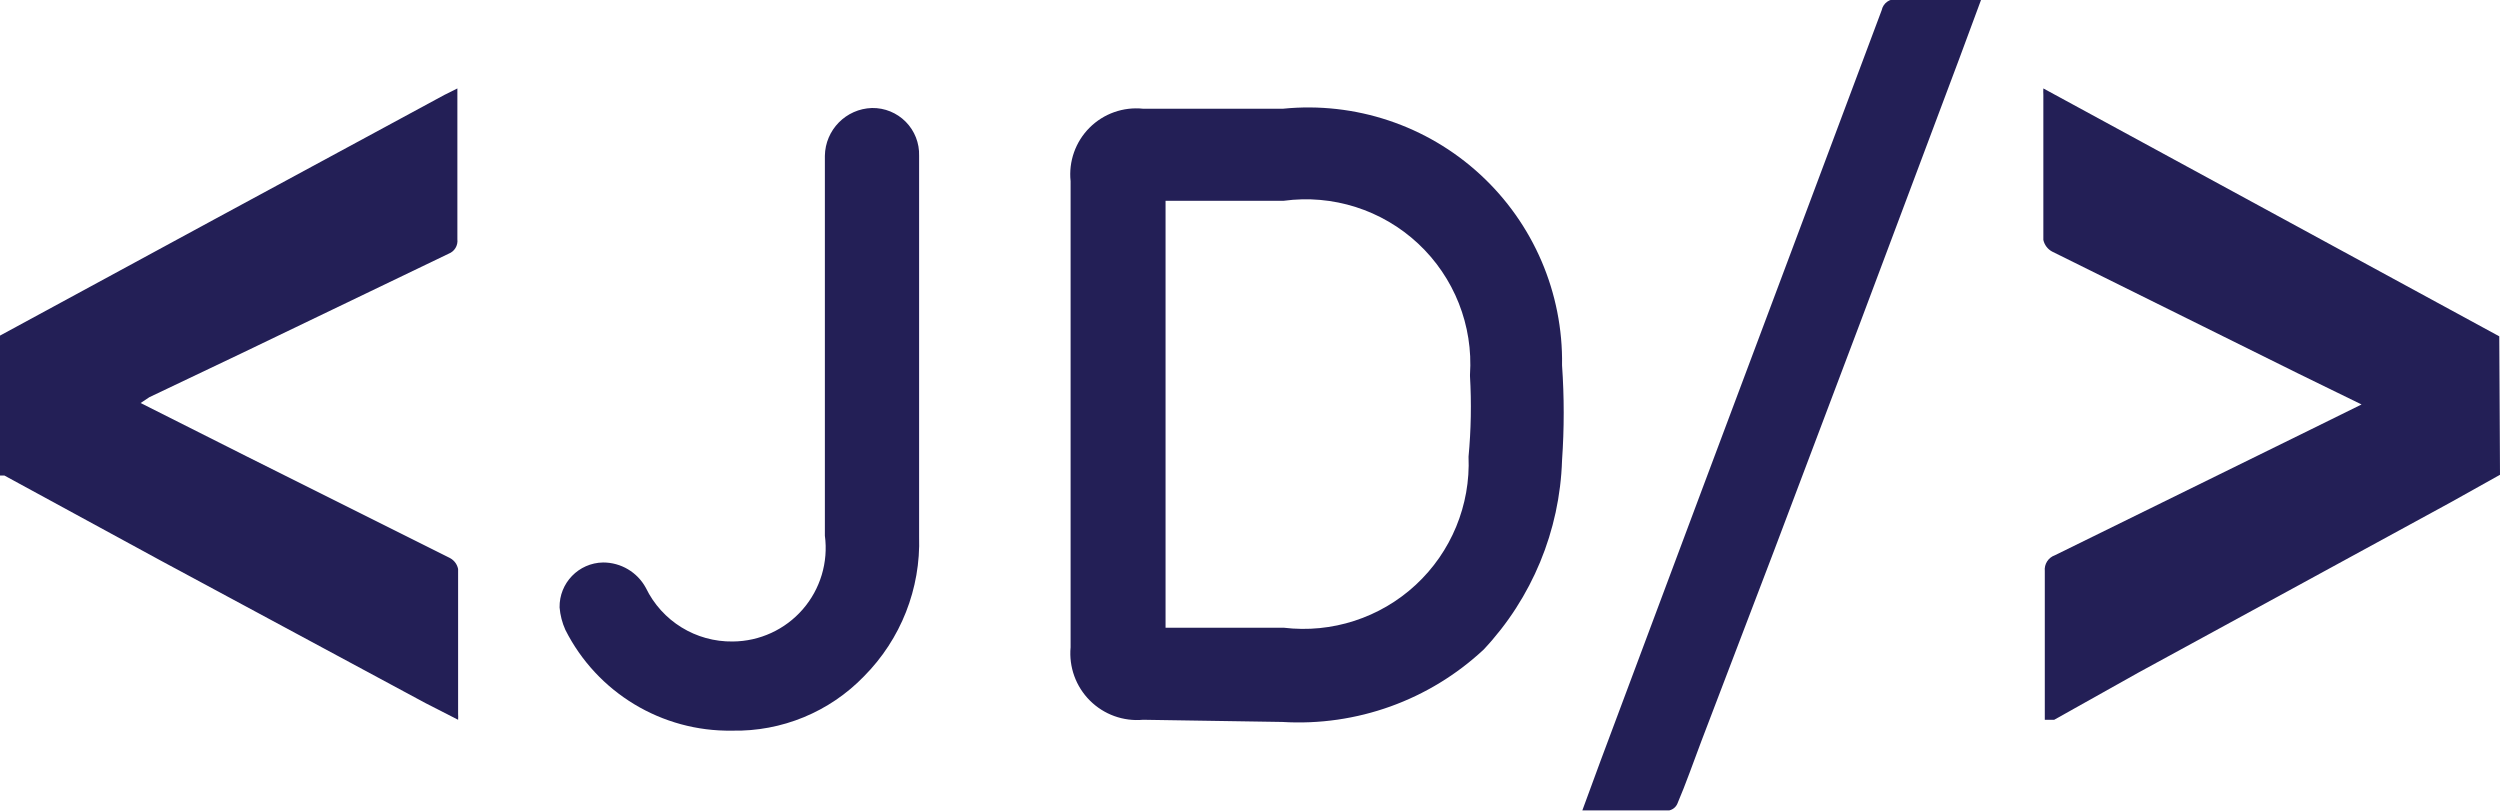
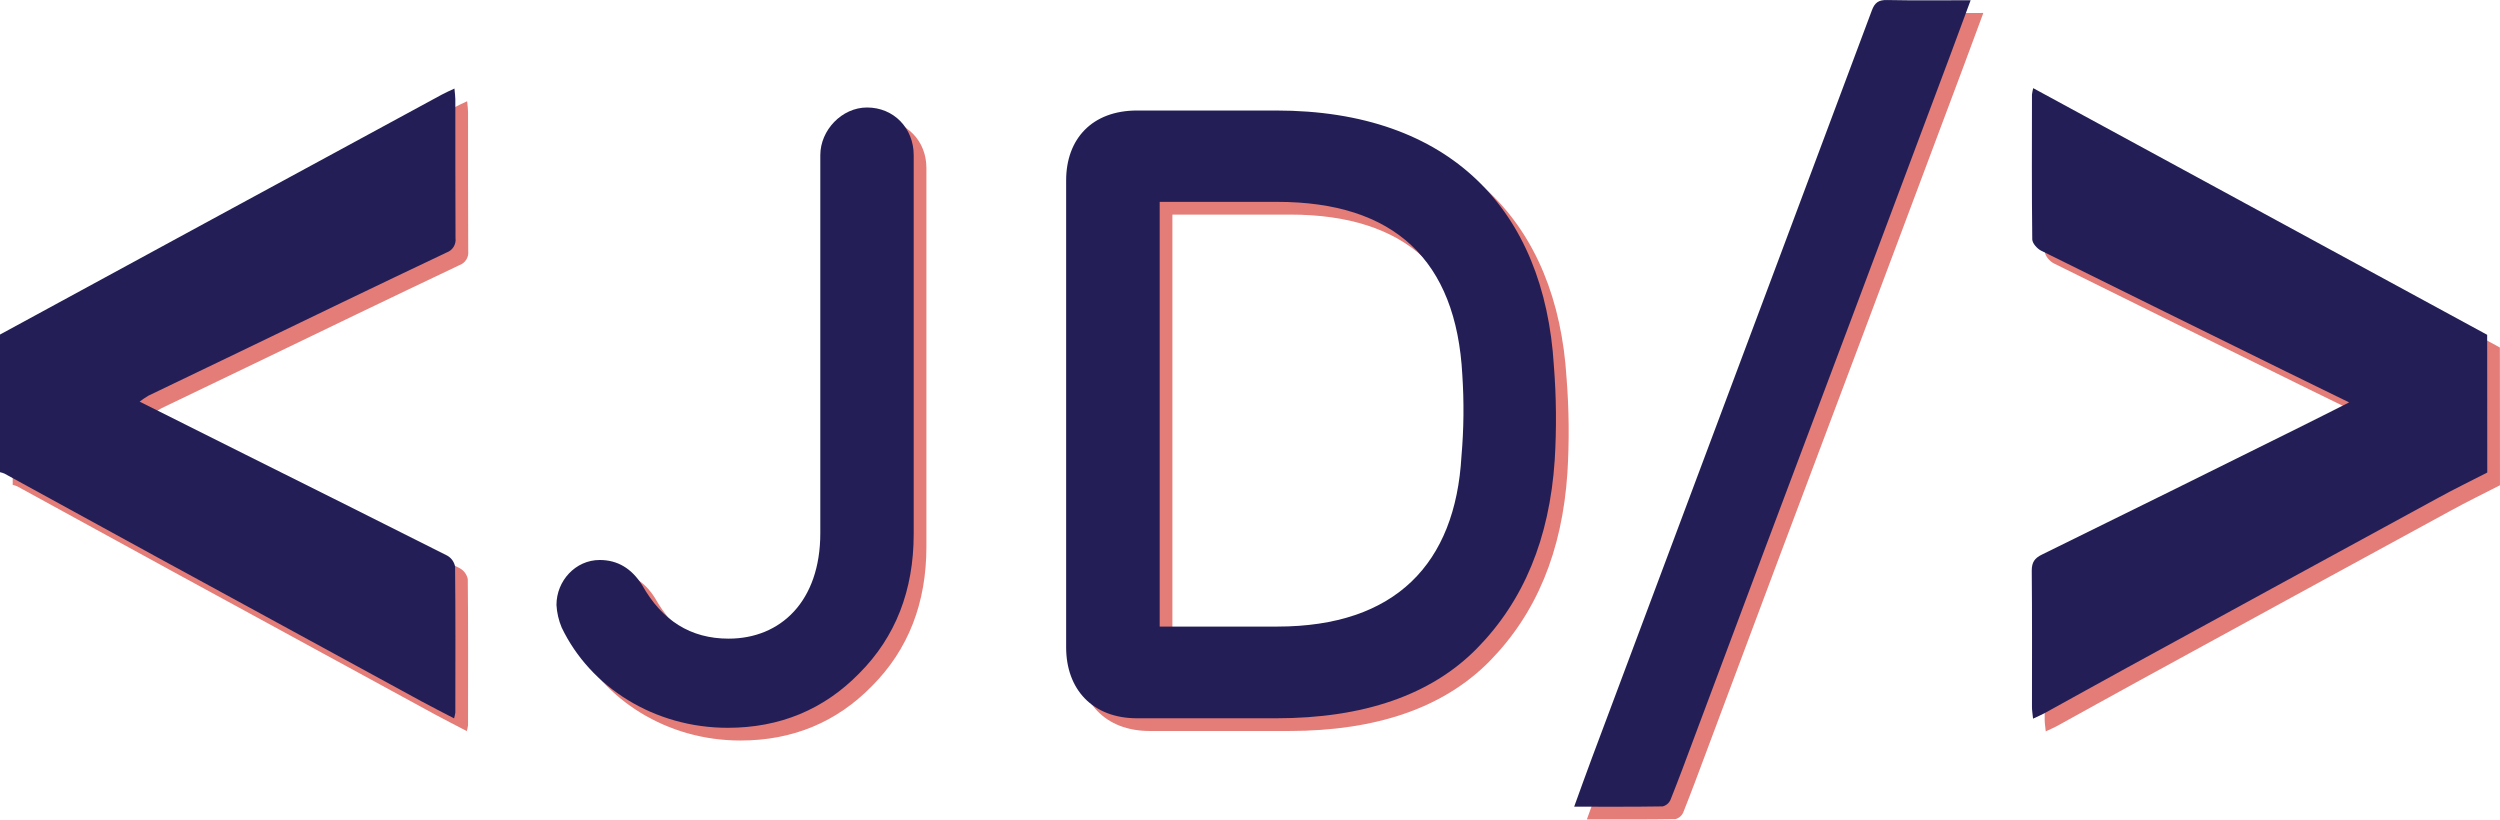
- <svg xmlns="http://www.w3.org/2000/svg" id="Layer_1" data-name="Layer 1" viewBox="0 0 34.49 11.19">
+ <svg xmlns="http://www.w3.org/2000/svg" viewBox="0 0 787.02 257.96">
  <defs>
-     <style>.cls-1{fill:#231f56;}</style>
+     <style>.cls-1{isolation:isolate;}.cls-2{opacity:0.75;mix-blend-mode:screen;}.cls-3{fill:#db504a;}.cls-4{fill:#231f56;}</style>
  </defs>
-   <path class="cls-1" d="M2.79,28.7l2.95-1.6,3.18-1.72.18-.09c0,.07,0,.11,0,.15,0,.64,0,1.28,0,1.93a.19.19,0,0,1-.12.2L6.11,28.95l-1.26.6-.12.08,1.47.74L9,31.77a.22.22,0,0,1,.11.15c0,.67,0,1.35,0,2a.58.58,0,0,1,0,.08l-.45-.23L5,31.8,2.85,30.63l-.06,0Z" transform="translate(-2.79 -24.07)" />
-   <path class="cls-1" d="M37.28,30.62,36.6,31l-4.31,2.35L31.13,34,31,34c0-.07,0-.11,0-.16,0-.63,0-1.26,0-1.89a.21.21,0,0,1,.14-.22L34.66,30l.71-.35-.88-.43L31.1,27.54a.24.24,0,0,1-.12-.16c0-.67,0-1.34,0-2a.76.76,0,0,1,0-.09l6.29,3.42Z" transform="translate(-2.79 -24.07)" />
-   <path class="cls-1" d="M30.12,24.07l-.3.81-1.37,3.65-1.19,3.15-1,2.62c-.11.29-.21.58-.33.86a.16.16,0,0,1-.11.09H24.62l.25-.68,1.41-3.77,1.23-3.28,1.24-3.31a.19.19,0,0,1,.21-.15Z" transform="translate(-2.79 -24.07)" />
-   <path class="cls-1" d="M10.51,32.45a.61.61,0,0,1,.6-.62.67.67,0,0,1,.59.35,1.31,1.31,0,0,0,1.2.74,1.29,1.29,0,0,0,1.27-1.46V26.22a.67.67,0,0,1,.65-.66.64.64,0,0,1,.65.66v5.25a2.62,2.62,0,0,1-.76,1.93,2.46,2.46,0,0,1-1.82.75,2.53,2.53,0,0,1-2.3-1.39A.94.94,0,0,1,10.51,32.45Z" transform="translate(-2.79 -24.07)" />
-   <path class="cls-1" d="M18.56,34a.92.92,0,0,1-1-1V26.57a.91.91,0,0,1,1-1h1.93a3.5,3.5,0,0,1,3.85,3.54,9.39,9.39,0,0,1,0,1.31,4,4,0,0,1-1.08,2.61,3.74,3.74,0,0,1-2.78,1Zm4.51-4.76a2.27,2.27,0,0,0-2.57-2.4H18.87v5.89H20.5a2.28,2.28,0,0,0,2.55-2.36A7.36,7.36,0,0,0,23.07,29.26Z" transform="translate(-2.79 -24.07)" />
+   <g class="cls-1">
+     <g id="Layer_1" data-name="Layer 1">
+       <g class="cls-2">
+         <path class="cls-3" d="M30.25,181l66.89-36.36q36.08-19.59,72.17-39.16c1.15-.63,2.37-1.15,4-1.93.13,1.49.28,2.43.28,3.36,0,14.58,0,29.16.06,43.73a4.24,4.24,0,0,1-2.81,4.53C149,165.53,127.3,176,105.55,186.51,96,191.09,86.48,195.64,77,200.23a25.71,25.71,0,0,0-2.79,1.89l33.36,16.69c21.15,10.57,42.32,21.1,63.43,31.76a5,5,0,0,1,2.51,3.45c.16,15.32.1,30.65.08,46a13.06,13.06,0,0,1-.39,1.81c-3.52-1.84-6.87-3.53-10.17-5.32Q121.53,273.91,80.1,251.3q-24.24-13.23-48.45-26.53a7.37,7.37,0,0,0-1.4-.44Q30.25,202.65,30.25,181Z" transform="translate(-26.25 -71.68)" />
+         <path class="cls-3" d="M813.26,224.44c-5.17,2.65-10.41,5.2-15.51,8q-49,26.68-97.93,53.45c-8.73,4.77-17.42,9.62-26.14,14.42-.95.52-2,.93-3.41,1.61-.15-1.51-.33-2.55-.34-3.59,0-14.32.07-28.65-.07-43,0-2.66.91-3.94,3.22-5.07q40.37-19.82,80.64-39.84c5.12-2.53,10.21-5.12,16.05-8.06-7.1-3.47-13.53-6.6-19.95-9.76q-38.51-18.94-77-38c-1.26-.63-2.79-2.35-2.8-3.58-.18-15.19-.11-30.39-.09-45.59a17.22,17.22,0,0,1,.39-2l142.91,77.65Z" transform="translate(-26.25 -71.68)" />
+         <path class="cls-3" d="M650.62,75.76c-2.4,6.46-4.57,12.38-6.78,18.28q-15.52,41.42-31.06,82.83-13.45,35.81-26.94,71.61-11.15,29.7-22.25,59.42c-2.44,6.52-4.85,13.06-7.44,19.53a3.68,3.68,0,0,1-2.47,2.11c-9.06.15-18.13.09-27.87.09,2-5.48,3.76-10.47,5.62-15.42q16-42.82,32.07-85.63l27.89-74.44Q605.47,116.58,619.51,79c.92-2.49,2.12-3.37,4.81-3.31C632.86,75.87,641.42,75.76,650.62,75.76Z" transform="translate(-26.25 -71.68)" />
+         <path class="cls-3" d="M205.43,266.12c0-7.6,6-14.15,13.61-14.15,5.72,0,10.08,2.73,13.35,7.89,6.26,11.15,15.24,16.87,27.23,16.87,16.34,0,28.87-11.71,28.87-33.21v-119c0-7.89,6.81-15,14.7-15,8.44,0,14.7,6.52,14.7,15V243.8c0,17.72-5.72,32.42-17.15,43.86-11.16,11.42-25.05,17.14-41.39,17.14-23.14,0-43.29-12.79-52.28-31.57A21.43,21.43,0,0,1,205.43,266.12Z" transform="translate(-26.25 -71.68)" />
+         <path class="cls-3" d="M388.21,301.8c-14.16,0-22.33-9.25-22.33-22.33v-147c0-13.06,8.17-22,22.33-22H432c54.74,0,84.43,31.31,87.42,80.31a213.23,213.23,0,0,1,.27,29.69c-1.64,24.79-9.8,44.39-24.5,59.35C480.8,294.46,459.56,301.8,432,301.8ZM490.6,193.71c-1.91-36.23-21.51-54.48-58.27-54.48h-37v133.7h37c37.29,0,56.09-19.87,58-53.63A167.15,167.15,0,0,0,490.6,193.71Z" transform="translate(-26.25 -71.68)" />
+       </g>
+       <path class="cls-4" d="M26.25,177l66.89-36.36q36.08-19.59,72.17-39.16c1.15-.63,2.37-1.15,4-1.93.13,1.49.28,2.43.28,3.36,0,14.58,0,29.16.06,43.73a4.24,4.24,0,0,1-2.81,4.53C145,161.53,123.3,172,101.55,182.51,92,187.09,82.48,191.64,73,196.23a25.71,25.71,0,0,0-2.79,1.89l33.36,16.69c21.15,10.57,42.32,21.1,63.43,31.76a5,5,0,0,1,2.51,3.45c.16,15.32.1,30.65.08,46a13.06,13.06,0,0,1-.39,1.81c-3.52-1.84-6.87-3.53-10.17-5.32Q117.53,269.91,76.1,247.3q-24.24-13.23-48.45-26.53a7.37,7.37,0,0,0-1.4-.44Q26.25,198.65,26.25,177Z" transform="translate(-26.25 -71.68)" />
+       <path class="cls-4" d="M809.26,220.44c-5.17,2.65-10.41,5.2-15.51,8q-49,26.68-97.93,53.45c-8.73,4.77-17.42,9.62-26.14,14.42-.95.52-2,.93-3.41,1.61-.15-1.51-.33-2.55-.34-3.59,0-14.32.07-28.65-.07-43,0-2.66.91-3.94,3.22-5.07q40.37-19.82,80.64-39.84c5.12-2.53,10.21-5.12,16.05-8.06-7.1-3.47-13.53-6.6-19.95-9.76q-38.51-18.94-77-38c-1.26-.63-2.79-2.35-2.8-3.58-.18-15.19-.11-30.39-.09-45.59a17.22,17.22,0,0,1,.39-2l142.91,77.65Z" transform="translate(-26.25 -71.68)" />
+       <path class="cls-4" d="M646.62,71.76c-2.4,6.46-4.57,12.38-6.78,18.28q-15.52,41.42-31.06,82.83-13.45,35.81-26.94,71.61-11.15,29.7-22.25,59.42c-2.44,6.52-4.85,13.06-7.44,19.53a3.68,3.68,0,0,1-2.47,2.11c-9.06.15-18.13.09-27.87.09,2-5.48,3.76-10.47,5.62-15.42q16-42.82,32.07-85.63l27.89-74.44Q601.47,112.58,615.51,75c.92-2.49,2.12-3.37,4.81-3.31C628.86,71.87,637.42,71.76,646.62,71.76Z" transform="translate(-26.25 -71.68)" />
+       <path class="cls-4" d="M201.43,262.12c0-7.6,6-14.15,13.61-14.15,5.72,0,10.08,2.73,13.35,7.89,6.26,11.15,15.24,16.87,27.23,16.87,16.34,0,28.87-11.71,28.87-33.21v-119c0-7.89,6.81-15,14.7-15,8.44,0,14.7,6.52,14.7,15V239.8c0,17.72-5.72,32.42-17.15,43.86-11.16,11.42-25.05,17.14-41.39,17.14-23.14,0-43.29-12.79-52.28-31.57A21.43,21.43,0,0,1,201.43,262.12Z" transform="translate(-26.25 -71.68)" />
+       <path class="cls-4" d="M384.21,297.8c-14.16,0-22.33-9.25-22.33-22.33v-147c0-13.06,8.17-22,22.33-22H428c54.74,0,84.43,31.31,87.42,80.31a213.23,213.23,0,0,1,.27,29.69c-1.64,24.79-9.8,44.39-24.5,59.35C476.8,290.46,455.56,297.8,428,297.8ZM486.6,189.71c-1.91-36.23-21.51-54.48-58.27-54.48h-37v133.7h37c37.29,0,56.09-19.87,58-53.63A167.15,167.15,0,0,0,486.6,189.71Z" transform="translate(-26.25 -71.68)" />
+     </g>
+   </g>
</svg>
